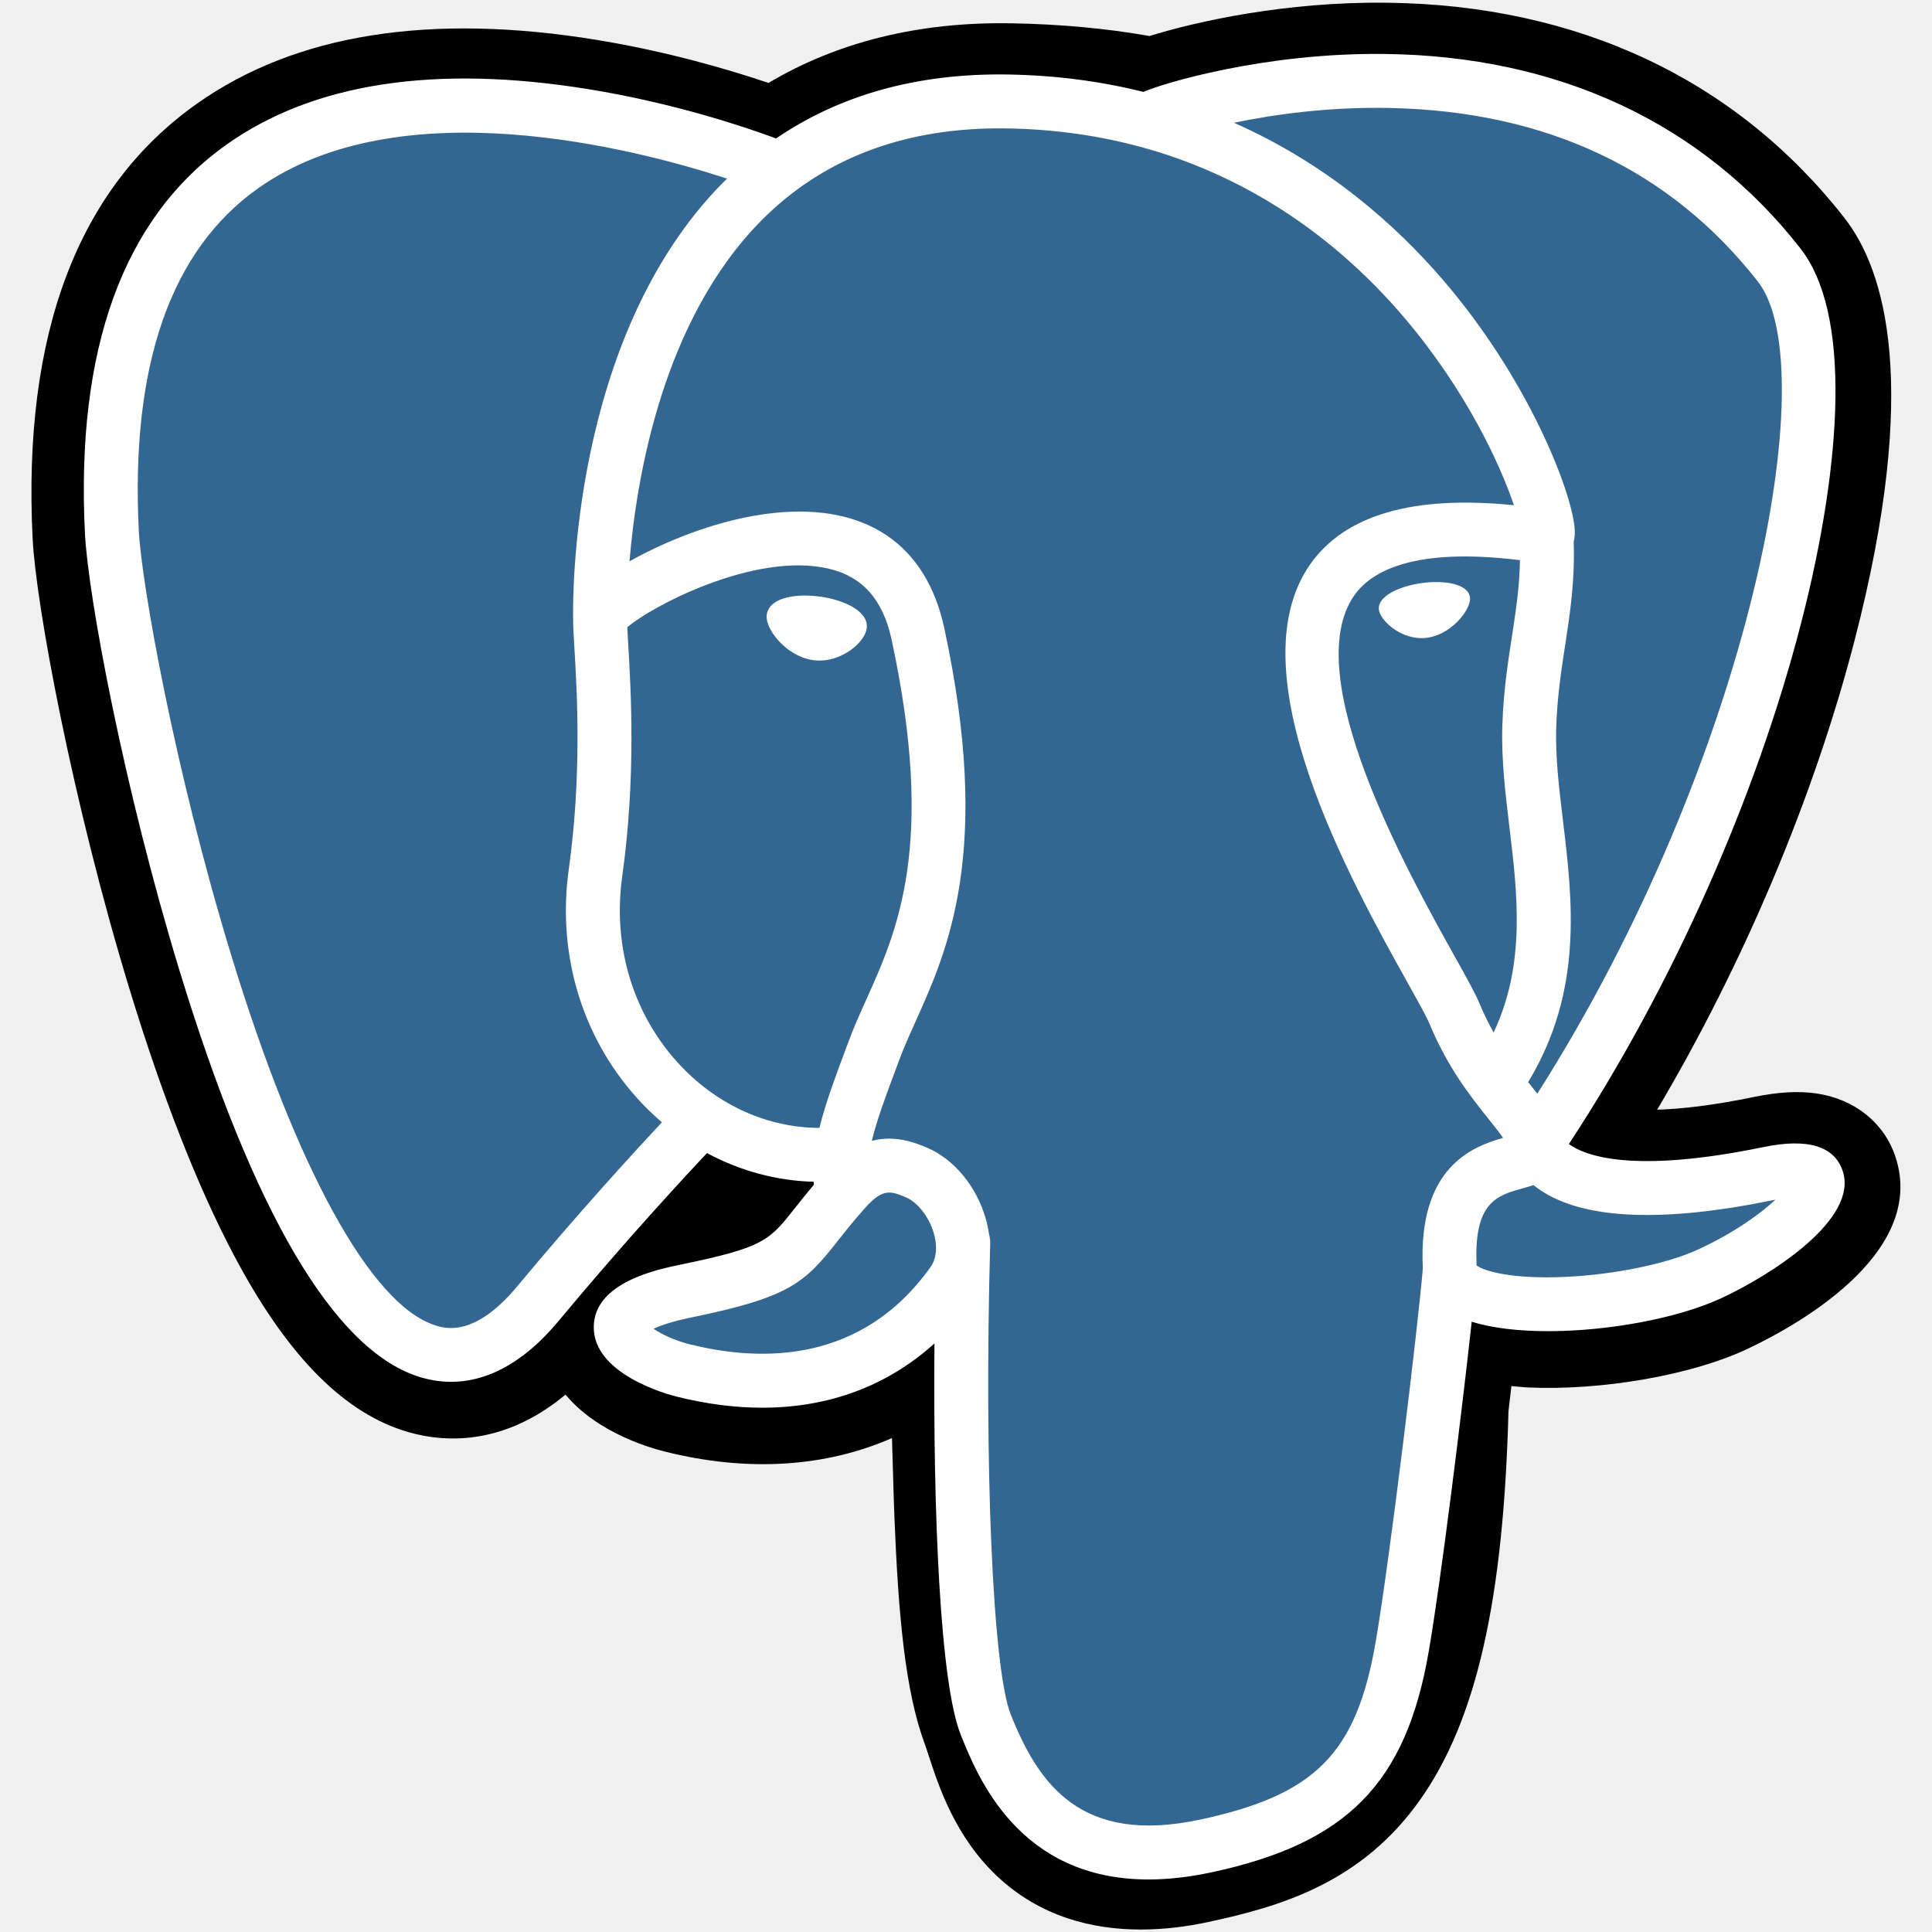
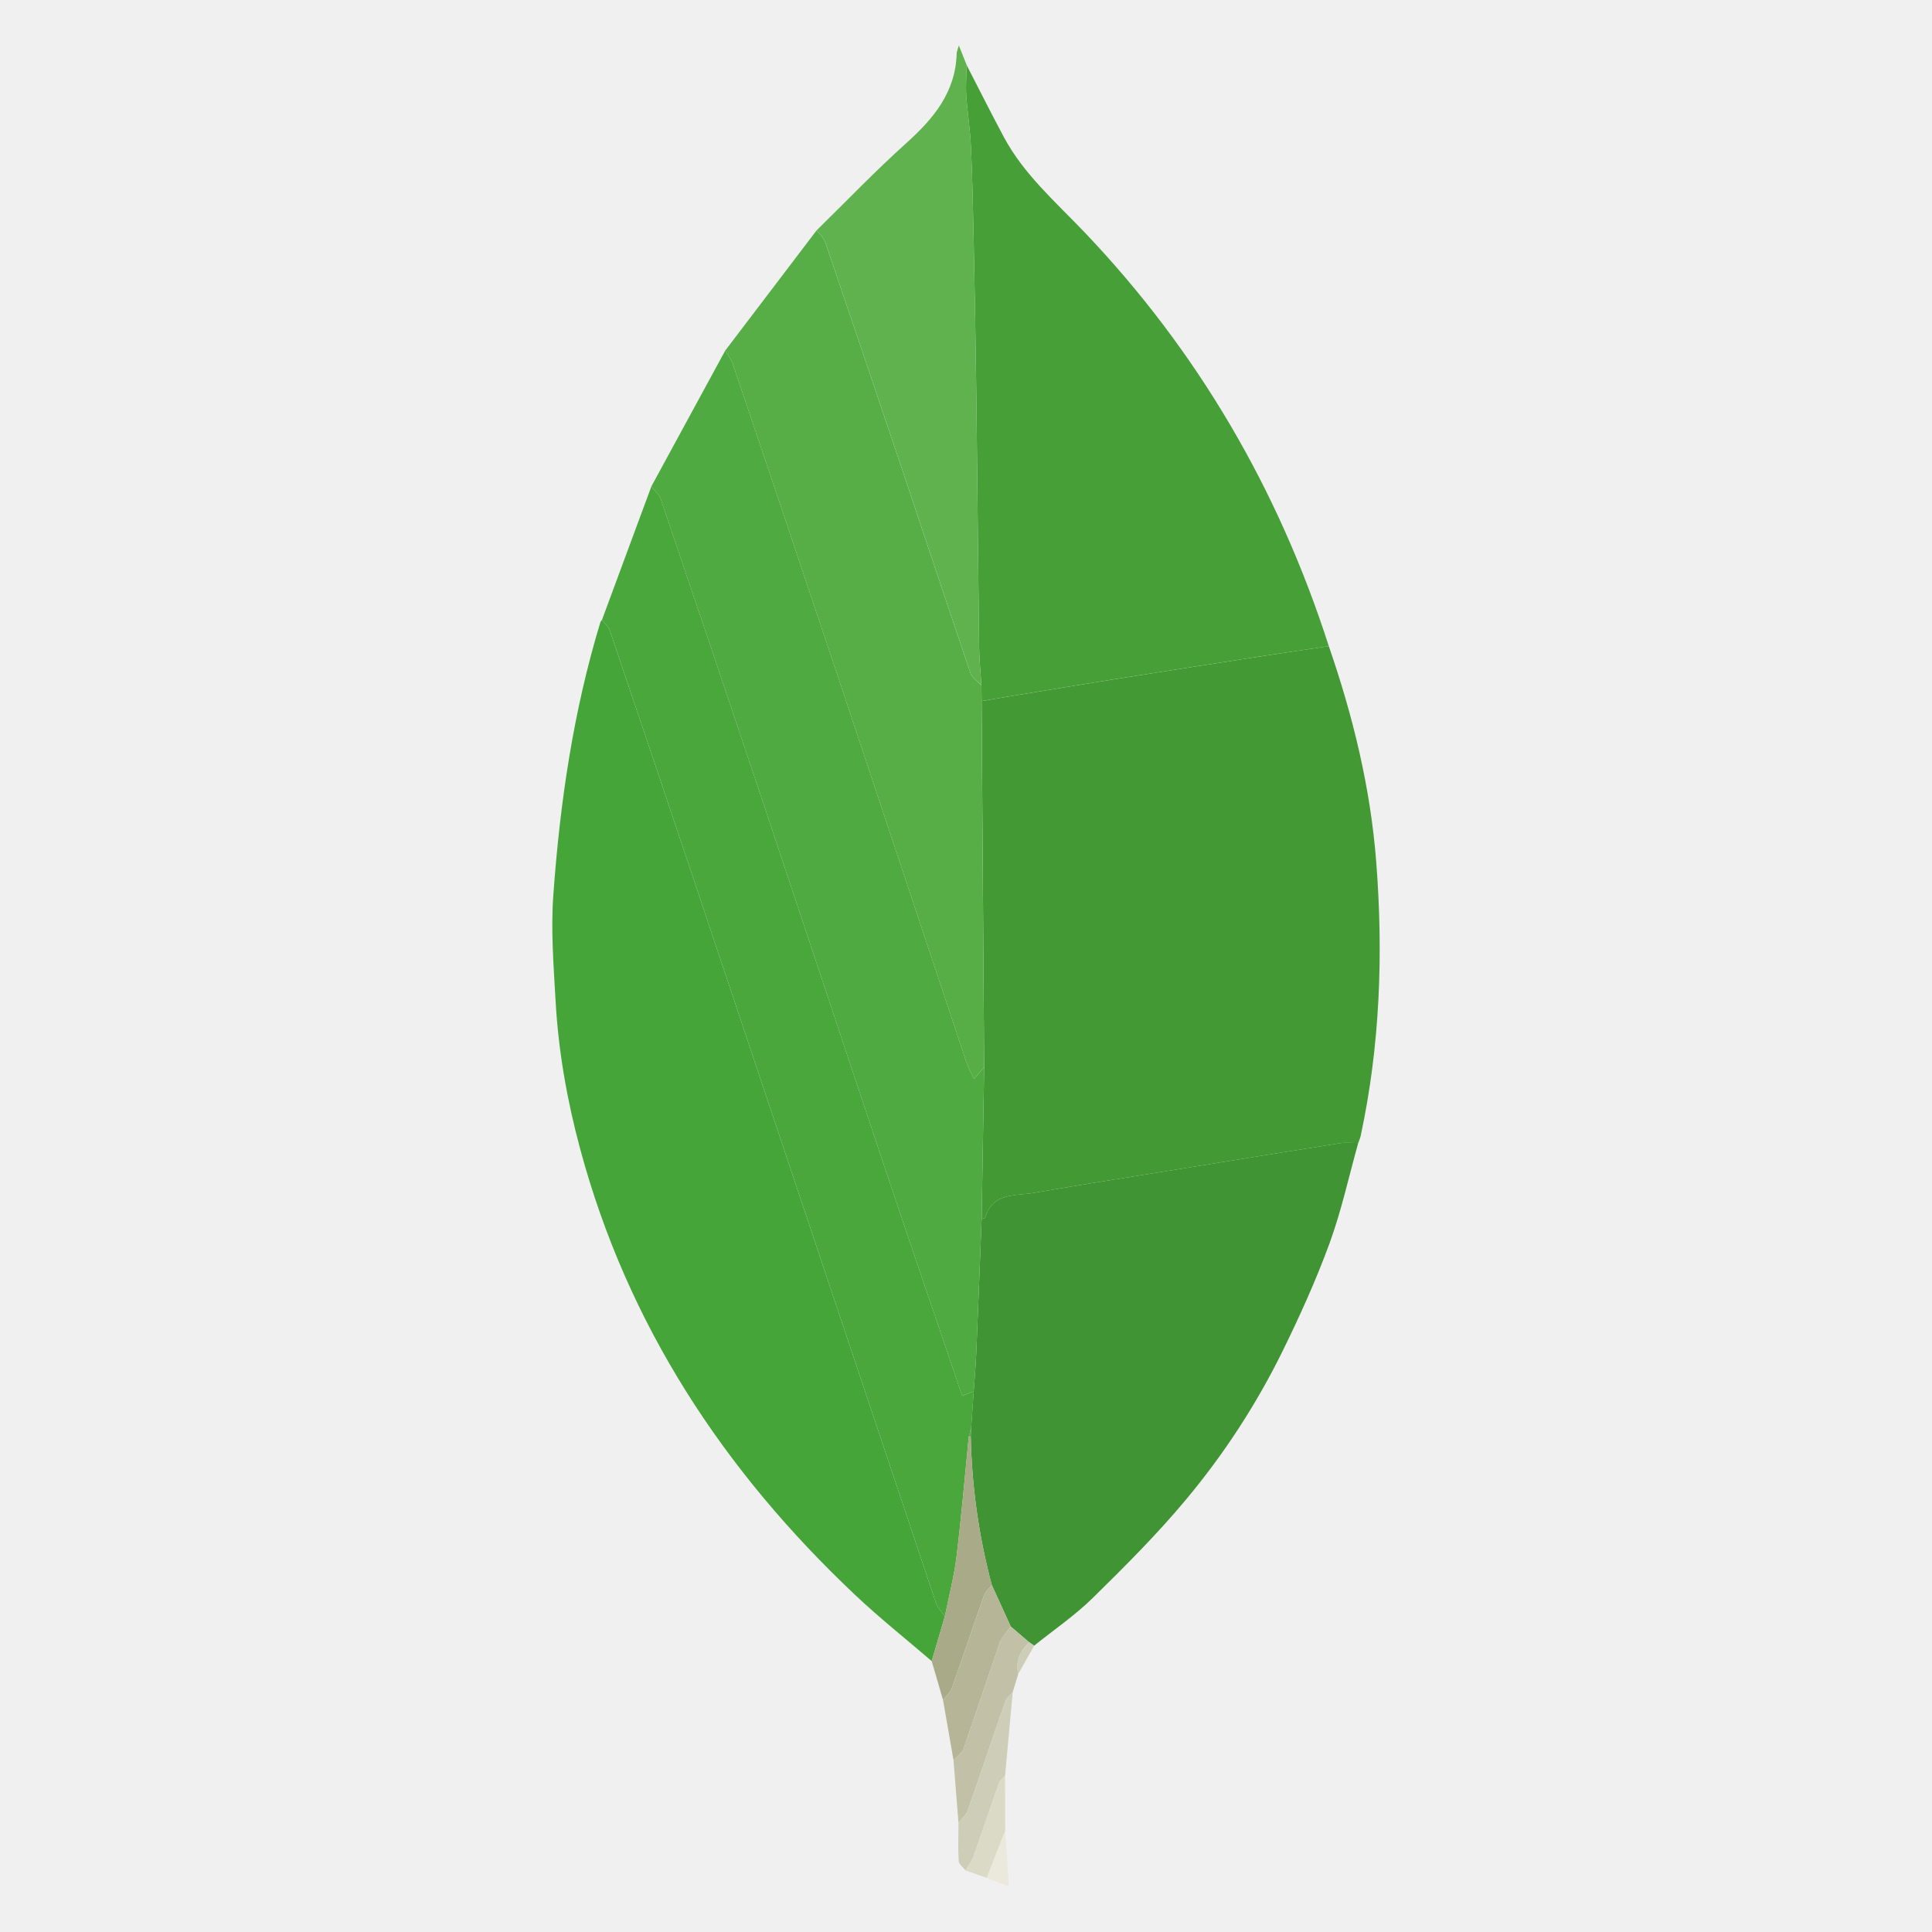
- <svg xmlns="http://www.w3.org/2000/svg" width="800px" height="800px" viewBox="-4 0 264 264" preserveAspectRatio="xMinYMin meet">
-   <path d="M255.008 158.086c-1.535-4.649-5.556-7.887-10.756-8.664-2.452-.366-5.26-.21-8.583.475-5.792 1.195-10.089 1.65-13.225 1.738 11.837-19.985 21.462-42.775 27.003-64.228 8.96-34.689 4.172-50.492-1.423-57.64C233.217 10.847 211.614.683 185.552.372c-13.903-.17-26.108 2.575-32.475 4.549-5.928-1.046-12.302-1.63-18.99-1.738-12.537-.2-23.614 2.533-33.079 8.15-5.24-1.772-13.65-4.27-23.362-5.864-22.842-3.75-41.252-.828-54.718 8.685C6.622 25.672-.937 45.684.461 73.634c.444 8.874 5.408 35.874 13.224 61.48 4.492 14.718 9.282 26.94 14.237 36.33 7.027 13.315 14.546 21.156 22.987 23.972 4.731 1.576 13.327 2.68 22.368-4.85 1.146 1.388 2.675 2.767 4.704 4.048 2.577 1.625 5.728 2.953 8.875 3.74 11.341 2.835 21.964 2.126 31.027-1.848.056 1.612.099 3.152.135 4.482.06 2.157.12 4.272.199 6.25.537 13.374 1.447 23.773 4.143 31.049.148.4.347 1.01.557 1.657 1.345 4.118 3.594 11.012 9.316 16.411 5.925 5.593 13.092 7.308 19.656 7.308 3.292 0 6.433-.432 9.188-1.022 9.82-2.105 20.973-5.311 29.041-16.799 7.628-10.86 11.336-27.217 12.007-52.99.087-.729.167-1.425.244-2.088l.16-1.362 1.797.158.463.031c10.002.456 22.232-1.665 29.743-5.154 5.935-2.754 24.954-12.795 20.476-26.351" />
-   <path d="M237.906 160.722c-29.74 6.135-31.785-3.934-31.785-3.934 31.4-46.593 44.527-105.736 33.2-120.211-30.904-39.485-84.399-20.811-85.292-20.327l-.287.052c-5.876-1.22-12.451-1.946-19.842-2.067-13.456-.22-23.664 3.528-31.41 9.402 0 0-95.43-39.314-90.991 49.444.944 18.882 27.064 142.873 58.218 105.422 11.387-13.695 22.39-25.274 22.39-25.274 5.464 3.63 12.006 5.482 18.864 4.817l.533-.452c-.166 1.7-.09 3.363.213 5.332-8.026 8.967-5.667 10.541-21.711 13.844-16.235 3.346-6.698 9.302-.471 10.86 7.549 1.887 25.013 4.561 36.813-11.958l-.47 1.885c3.144 2.519 5.352 16.383 4.982 28.952-.37 12.568-.617 21.197 1.86 27.937 2.479 6.74 4.948 21.905 26.04 17.386 17.623-3.777 26.756-13.564 28.027-29.89.901-11.606 2.942-9.89 3.07-20.267l1.637-4.912c1.887-15.733.3-20.809 11.157-18.448l2.64.232c7.99.363 18.45-1.286 24.589-4.139 13.218-6.134 21.058-16.377 8.024-13.686h.002" fill="#336791" />
-   <path d="M108.076 81.525c-2.68-.373-5.107-.028-6.335.902-.69.523-.904 1.129-.962 1.546-.154 1.105.62 2.327 1.096 2.957 1.346 1.784 3.312 3.01 5.258 3.28.282.04.563.058.842.058 3.245 0 6.196-2.527 6.456-4.392.325-2.336-3.066-3.893-6.355-4.35M196.86 81.599c-.256-1.831-3.514-2.353-6.606-1.923-3.088.43-6.082 1.824-5.832 3.659.2 1.427 2.777 3.863 5.827 3.863.258 0 .518-.017.78-.054 2.036-.282 3.53-1.575 4.24-2.32 1.08-1.136 1.706-2.402 1.591-3.225" fill="#FFF" />
-   <path d="M247.802 160.025c-1.134-3.429-4.784-4.532-10.848-3.28-18.005 3.716-24.453 1.142-26.57-.417 13.995-21.32 25.508-47.092 31.719-71.137 2.942-11.39 4.567-21.968 4.7-30.59.147-9.463-1.465-16.417-4.789-20.665-13.402-17.125-33.072-26.311-56.882-26.563-16.369-.184-30.199 4.005-32.88 5.183-5.646-1.404-11.801-2.266-18.502-2.376-12.288-.199-22.91 2.743-31.704 8.74-3.82-1.422-13.692-4.811-25.765-6.756-20.872-3.36-37.458-.814-49.294 7.571-14.123 10.006-20.643 27.892-19.38 53.16.425 8.501 5.269 34.653 12.913 59.698 10.062 32.964 21 51.625 32.508 55.464 1.347.449 2.9.763 4.613.763 4.198 0 9.345-1.892 14.7-8.33a529.832 529.832 0 0 1 20.261-22.926c4.524 2.428 9.494 3.784 14.577 3.92.01.133.023.266.035.398a117.66 117.66 0 0 0-2.57 3.175c-3.522 4.471-4.255 5.402-15.592 7.736-3.225.666-11.79 2.431-11.916 8.435-.136 6.56 10.125 9.315 11.294 9.607 4.074 1.02 7.999 1.523 11.742 1.523 9.103 0 17.114-2.992 23.516-8.781-.197 23.386.778 46.43 3.586 53.451 2.3 5.748 7.918 19.795 25.664 19.794 2.604 0 5.47-.303 8.623-.979 18.521-3.97 26.564-12.156 29.675-30.203 1.665-9.645 4.522-32.676 5.866-45.03 2.836.885 6.487 1.29 10.434 1.289 8.232 0 17.731-1.749 23.688-4.514 6.692-3.108 18.768-10.734 16.578-17.36zm-44.106-83.48c-.061 3.647-.563 6.958-1.095 10.414-.573 3.717-1.165 7.56-1.314 12.225-.147 4.54.42 9.26.968 13.825 1.108 9.22 2.245 18.712-2.156 28.078a36.508 36.508 0 0 1-1.95-4.009c-.547-1.326-1.735-3.456-3.38-6.404-6.399-11.476-21.384-38.35-13.713-49.316 2.285-3.264 8.084-6.62 22.64-4.813zm-17.644-61.787c21.334.471 38.21 8.452 50.158 23.72 9.164 11.711-.927 64.998-30.14 110.969a171.33 171.33 0 0 0-.886-1.117l-.37-.462c7.549-12.467 6.073-24.802 4.759-35.738-.54-4.488-1.05-8.727-.92-12.709.134-4.22.692-7.84 1.232-11.34.663-4.313 1.338-8.776 1.152-14.037.139-.552.195-1.204.122-1.978-.475-5.045-6.235-20.144-17.975-33.81-6.422-7.475-15.787-15.84-28.574-21.482 5.5-1.14 13.021-2.203 21.442-2.016zM66.674 175.778c-5.9 7.094-9.974 5.734-11.314 5.288-8.73-2.912-18.86-21.364-27.791-50.624-7.728-25.318-12.244-50.777-12.602-57.916-1.128-22.578 4.345-38.313 16.268-46.769 19.404-13.76 51.306-5.524 64.125-1.347-.184.182-.376.352-.558.537-21.036 21.244-20.537 57.54-20.485 59.759-.002.856.07 2.068.168 3.735.362 6.105 1.036 17.467-.764 30.334-1.672 11.957 2.014 23.66 10.111 32.109a36.275 36.275 0 0 0 2.617 2.468c-3.604 3.86-11.437 12.396-19.775 22.426zm22.479-29.993c-6.526-6.81-9.49-16.282-8.133-25.99 1.9-13.592 1.199-25.43.822-31.79-.053-.89-.1-1.67-.127-2.285 3.073-2.725 17.314-10.355 27.47-8.028 4.634 1.061 7.458 4.217 8.632 9.645 6.076 28.103.804 39.816-3.432 49.229-.873 1.939-1.698 3.772-2.402 5.668l-.546 1.466c-1.382 3.706-2.668 7.152-3.465 10.424-6.938-.02-13.687-2.984-18.819-8.34zm1.065 37.9c-2.026-.506-3.848-1.385-4.917-2.114.893-.42 2.482-.992 5.238-1.56 13.337-2.745 15.397-4.683 19.895-10.394 1.031-1.31 2.2-2.794 3.819-4.602l.002-.002c2.411-2.7 3.514-2.242 5.514-1.412 1.621.67 3.2 2.702 3.84 4.938.303 1.056.643 3.06-.47 4.62-9.396 13.156-23.088 12.987-32.921 10.526zm69.799 64.952c-16.316 3.496-22.093-4.829-25.9-14.346-2.457-6.144-3.665-33.85-2.808-64.447.011-.407-.047-.8-.159-1.17a15.444 15.444 0 0 0-.456-2.162c-1.274-4.452-4.379-8.176-8.104-9.72-1.48-.613-4.196-1.738-7.46-.903.696-2.868 1.903-6.107 3.212-9.614l.549-1.475c.618-1.663 1.394-3.386 2.214-5.21 4.433-9.848 10.504-23.337 3.915-53.81-2.468-11.414-10.71-16.988-23.204-15.693-7.49.775-14.343 3.797-17.761 5.53-.735.372-1.407.732-2.035 1.082.954-11.5 4.558-32.992 18.04-46.59 8.489-8.56 19.794-12.788 33.568-12.56 27.14.444 44.544 14.372 54.366 25.979 8.464 10.001 13.047 20.076 14.876 25.51-13.755-1.399-23.11 1.316-27.852 8.096-10.317 14.748 5.644 43.372 13.315 57.129 1.407 2.521 2.621 4.7 3.003 5.626 2.498 6.054 5.732 10.096 8.093 13.046.724.904 1.426 1.781 1.96 2.547-4.166 1.201-11.649 3.976-10.967 17.847-.55 6.96-4.461 39.546-6.448 51.059-2.623 15.21-8.22 20.875-23.957 24.25zm68.104-77.936c-4.26 1.977-11.389 3.46-18.161 3.779-7.48.35-11.288-.838-12.184-1.569-.42-8.644 2.797-9.547 6.202-10.503.535-.15 1.057-.297 1.561-.473.313.255.656.508 1.032.756 6.012 3.968 16.735 4.396 31.874 1.271l.166-.033c-2.042 1.909-5.536 4.471-10.49 6.772z" fill="#FFF" />
+ <svg xmlns="http://www.w3.org/2000/svg" viewBox="0 0 128 128">
+   <path fill-rule="evenodd" clip-rule="evenodd" fill="#439934" d="M88.038 42.812c1.605 4.643 2.761 9.383 3.141 14.296.472 6.095.256 12.147-1.029 18.142-.035.165-.109.32-.164.48-.403.001-.814-.049-1.208.012-3.329.523-6.655 1.065-9.981 1.604-3.438.557-6.881 1.092-10.313 1.687-1.216.21-2.721-.041-3.212 1.641-.014.046-.154.054-.235.08l.166-10.051-.169-24.252 1.602-.275c2.62-.429 5.24-.864 7.862-1.281 3.129-.497 6.261-.98 9.392-1.465 1.381-.215 2.764-.412 4.148-.618z" />
+   <path fill-rule="evenodd" clip-rule="evenodd" fill="#45A538" d="M61.729 110.054c-1.69-1.453-3.439-2.842-5.059-4.37-8.717-8.222-15.093-17.899-18.233-29.566-.865-3.211-1.442-6.474-1.627-9.792-.13-2.322-.318-4.665-.154-6.975.437-6.144 1.325-12.229 3.127-18.147l.099-.138c.175.233.427.439.516.702 1.759 5.18 3.505 10.364 5.242 15.551 5.458 16.3 10.909 32.604 16.376 48.9.107.318.384.579.583.866l-.87 2.969z" />
+   <path fill-rule="evenodd" clip-rule="evenodd" fill="#46A037" d="M88.038 42.812c-1.384.206-2.768.403-4.149.616-3.131.485-6.263.968-9.392 1.465-2.622.417-5.242.852-7.862 1.281l-1.602.275-.012-1.045c-.053-.859-.144-1.717-.154-2.576-.069-5.478-.112-10.956-.18-16.434-.042-3.429-.105-6.857-.175-10.285-.043-2.13-.089-4.261-.185-6.388-.052-1.143-.236-2.28-.311-3.423-.042-.657.016-1.319.029-1.979.817 1.583 1.616 3.178 2.456 4.749 1.327 2.484 3.441 4.314 5.344 6.311 7.523 7.892 12.864 17.068 16.193 27.433z" />
+   <path fill-rule="evenodd" clip-rule="evenodd" fill="#409433" d="M65.036 80.753c.081-.026.222-.034.235-.08.491-1.682 1.996-1.431 3.212-1.641 3.432-.594 6.875-1.13 10.313-1.687 3.326-.539 6.652-1.081 9.981-1.604.394-.062.805-.011 1.208-.012-.622 2.22-1.112 4.488-1.901 6.647-.896 2.449-1.98 4.839-3.131 7.182a49.142 49.142 0 01-6.353 9.763c-1.919 2.308-4.058 4.441-6.202 6.548-1.185 1.165-2.582 2.114-3.882 3.161l-.337-.23-1.214-1.038-1.256-2.753a41.402 41.402 0 01-1.394-9.838l.023-.561.171-2.426c.057-.828.133-1.655.168-2.485.129-2.982.241-5.964.359-8.946z" />
+   <path fill-rule="evenodd" clip-rule="evenodd" fill="#4FAA41" d="M65.036 80.753c-.118 2.982-.23 5.964-.357 8.947-.035.83-.111 1.657-.168 2.485l-.765.289c-1.699-5.002-3.399-9.951-5.062-14.913-2.75-8.209-5.467-16.431-8.213-24.642a4498.887 4498.887 0 00-6.7-19.867c-.105-.31-.407-.552-.617-.826l4.896-9.002c.168.292.39.565.496.879a6167.476 6167.476 0 016.768 20.118c2.916 8.73 5.814 17.467 8.728 26.198.116.349.308.671.491 1.062l.67-.78-.167 10.052z" />
+   <path fill-rule="evenodd" clip-rule="evenodd" fill="#4AA73C" d="M43.155 32.227c.21.274.511.516.617.826a4498.887 4498.887 0 016.7 19.867c2.746 8.211 5.463 16.433 8.213 24.642 1.662 4.961 3.362 9.911 5.062 14.913l.765-.289-.171 2.426-.155.559c-.266 2.656-.49 5.318-.814 7.968-.163 1.328-.509 2.632-.772 3.947-.198-.287-.476-.548-.583-.866-5.467-16.297-10.918-32.6-16.376-48.9a3888.972 3888.972 0 00-5.242-15.551c-.089-.263-.34-.469-.516-.702l3.272-8.84z" />
+   <path fill-rule="evenodd" clip-rule="evenodd" fill="#57AE47" d="M65.202 70.702l-.67.78c-.183-.391-.375-.714-.491-1.062-2.913-8.731-5.812-17.468-8.728-26.198a6167.476 6167.476 0 00-6.768-20.118c-.105-.314-.327-.588-.496-.879l6.055-7.965c.191.255.463.482.562.769 1.681 4.921 3.347 9.848 5.003 14.778 1.547 4.604 3.071 9.215 4.636 13.813.105.308.47.526.714.786l.012 1.045c.058 8.082.115 16.167.171 24.251z" />
+   <path fill-rule="evenodd" clip-rule="evenodd" fill="#60B24F" d="M65.021 45.404c-.244-.26-.609-.478-.714-.786-1.565-4.598-3.089-9.209-4.636-13.813-1.656-4.93-3.322-9.856-5.003-14.778-.099-.287-.371-.514-.562-.769 1.969-1.928 3.877-3.925 5.925-5.764 1.821-1.634 3.285-3.386 3.352-5.968.003-.107.059-.214.145-.514l.519 1.306c-.013.661-.072 1.322-.029 1.979.075 1.143.259 2.28.311 3.423.096 2.127.142 4.258.185 6.388.069 3.428.132 6.856.175 10.285.067 5.478.111 10.956.18 16.434.008.861.098 1.718.152 2.577z" />
+   <path fill-rule="evenodd" clip-rule="evenodd" fill="#A9AA88" d="M62.598 107.085c.263-1.315.609-2.62.772-3.947.325-2.649.548-5.312.814-7.968l.066-.01.066.011a41.402 41.402 0 001.394 9.838c-.176.232-.425.439-.518.701-.727 2.05-1.412 4.116-2.143 6.166-.1.28-.378.498-.574.744l-.747-2.566.87-2.969z" />
+   <path fill-rule="evenodd" clip-rule="evenodd" fill="#B6B598" d="M62.476 112.621c.196-.246.475-.464.574-.744.731-2.05 1.417-4.115 2.143-6.166.093-.262.341-.469.518-.701l1.255 2.754c-.248.352-.59.669-.728 1.061l-2.404 7.059c-.099.283-.437.483-.663.722l-.695-3.985z" />
+   <path fill-rule="evenodd" clip-rule="evenodd" fill="#C2C1A7" d="M63.171 116.605c.227-.238.564-.439.663-.722l2.404-7.059c.137-.391.48-.709.728-1.061l1.215 1.037c-.587.58-.913 1.25-.717 2.097l-.369 1.208c-.168.207-.411.387-.494.624-.839 2.403-1.64 4.819-2.485 7.222-.107.305-.404.544-.614.812-.109-1.387-.22-2.771-.331-4.158z" />
+   <path fill-rule="evenodd" clip-rule="evenodd" fill="#CECDB7" d="M63.503 120.763c.209-.269.506-.508.614-.812.845-2.402 1.646-4.818 2.485-7.222.083-.236.325-.417.494-.624l-.509 5.545c-.136.157-.333.294-.398.477-.575 1.614-1.117 3.24-1.694 4.854-.119.333-.347.627-.525.938-.158-.207-.441-.407-.454-.623-.051-.841-.016-1.688-.013-2.533z" />
+   <path fill-rule="evenodd" clip-rule="evenodd" fill="#DBDAC7" d="M63.969 123.919c.178-.312.406-.606.525-.938.578-1.613 1.119-3.239 1.694-4.854.065-.183.263-.319.398-.477l.012 3.64-1.218 3.124-1.411-.495z" />
+   <path fill-rule="evenodd" clip-rule="evenodd" fill="#EBE9DC" d="M65.38 124.415l1.218-3.124.251 3.696-1.469-.572z" />
+   <path fill-rule="evenodd" clip-rule="evenodd" fill="#CECDB7" d="M67.464 110.898c-.196-.847.129-1.518.717-2.097l.337.23-1.054 1.867z" />
+   <path fill-rule="evenodd" clip-rule="evenodd" fill="#4FAA41" d="M64.316 95.172l-.066-.011-.066.01.155-.559-.023.56z" />
</svg>
